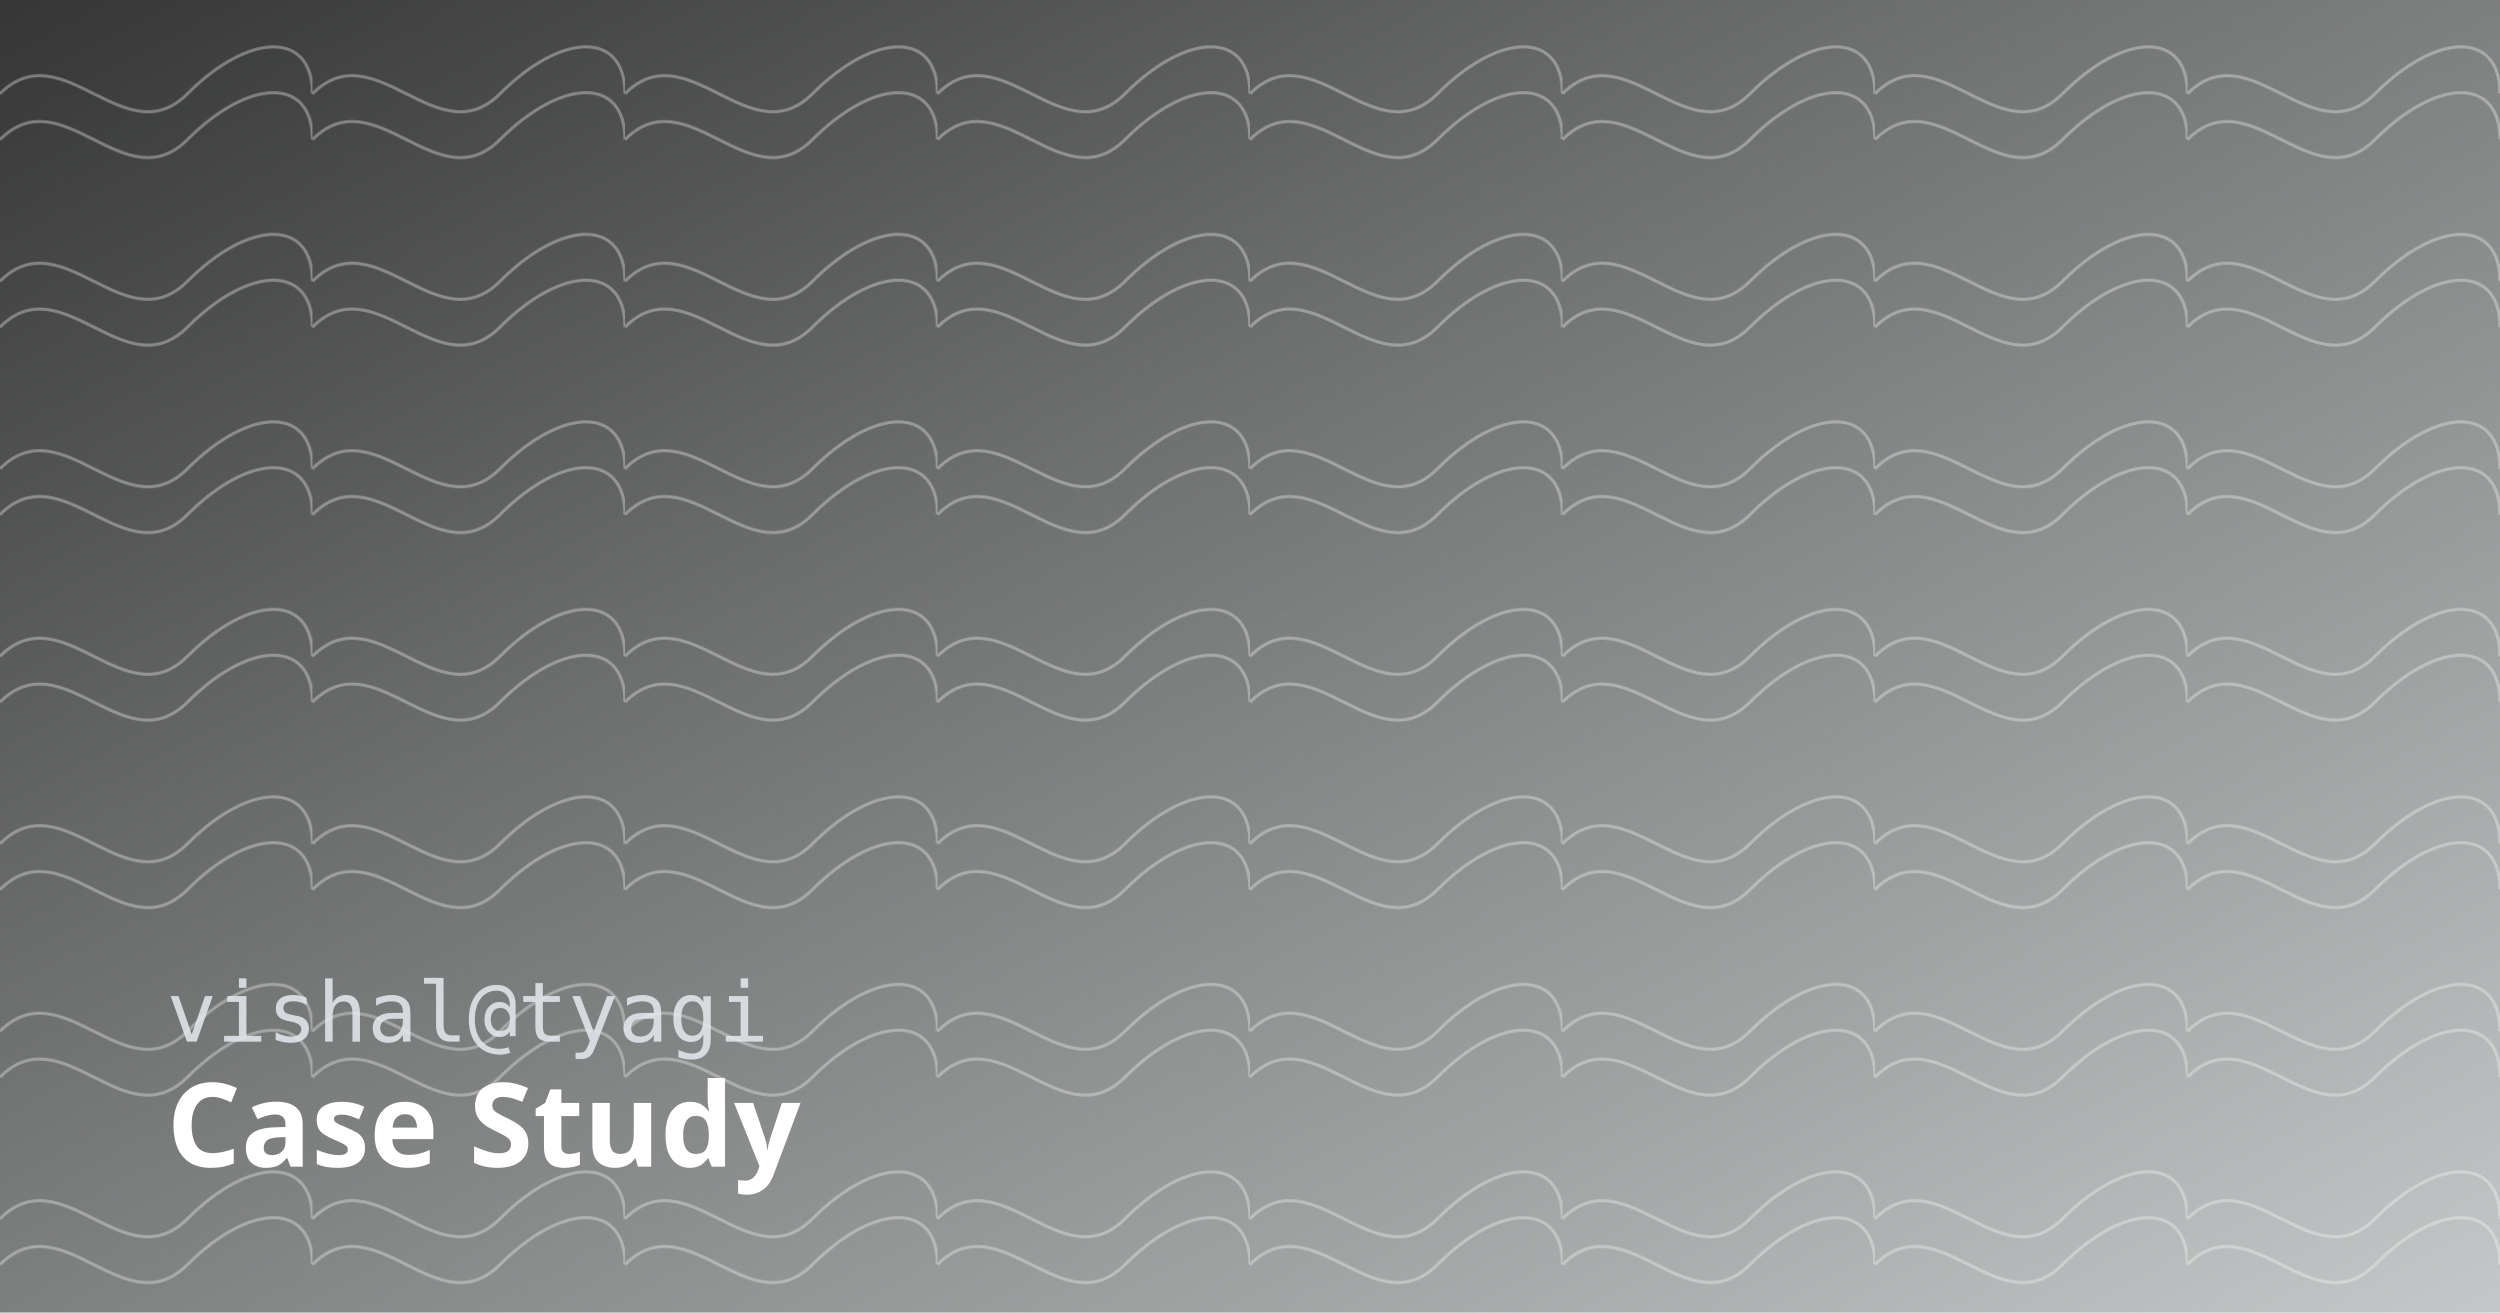
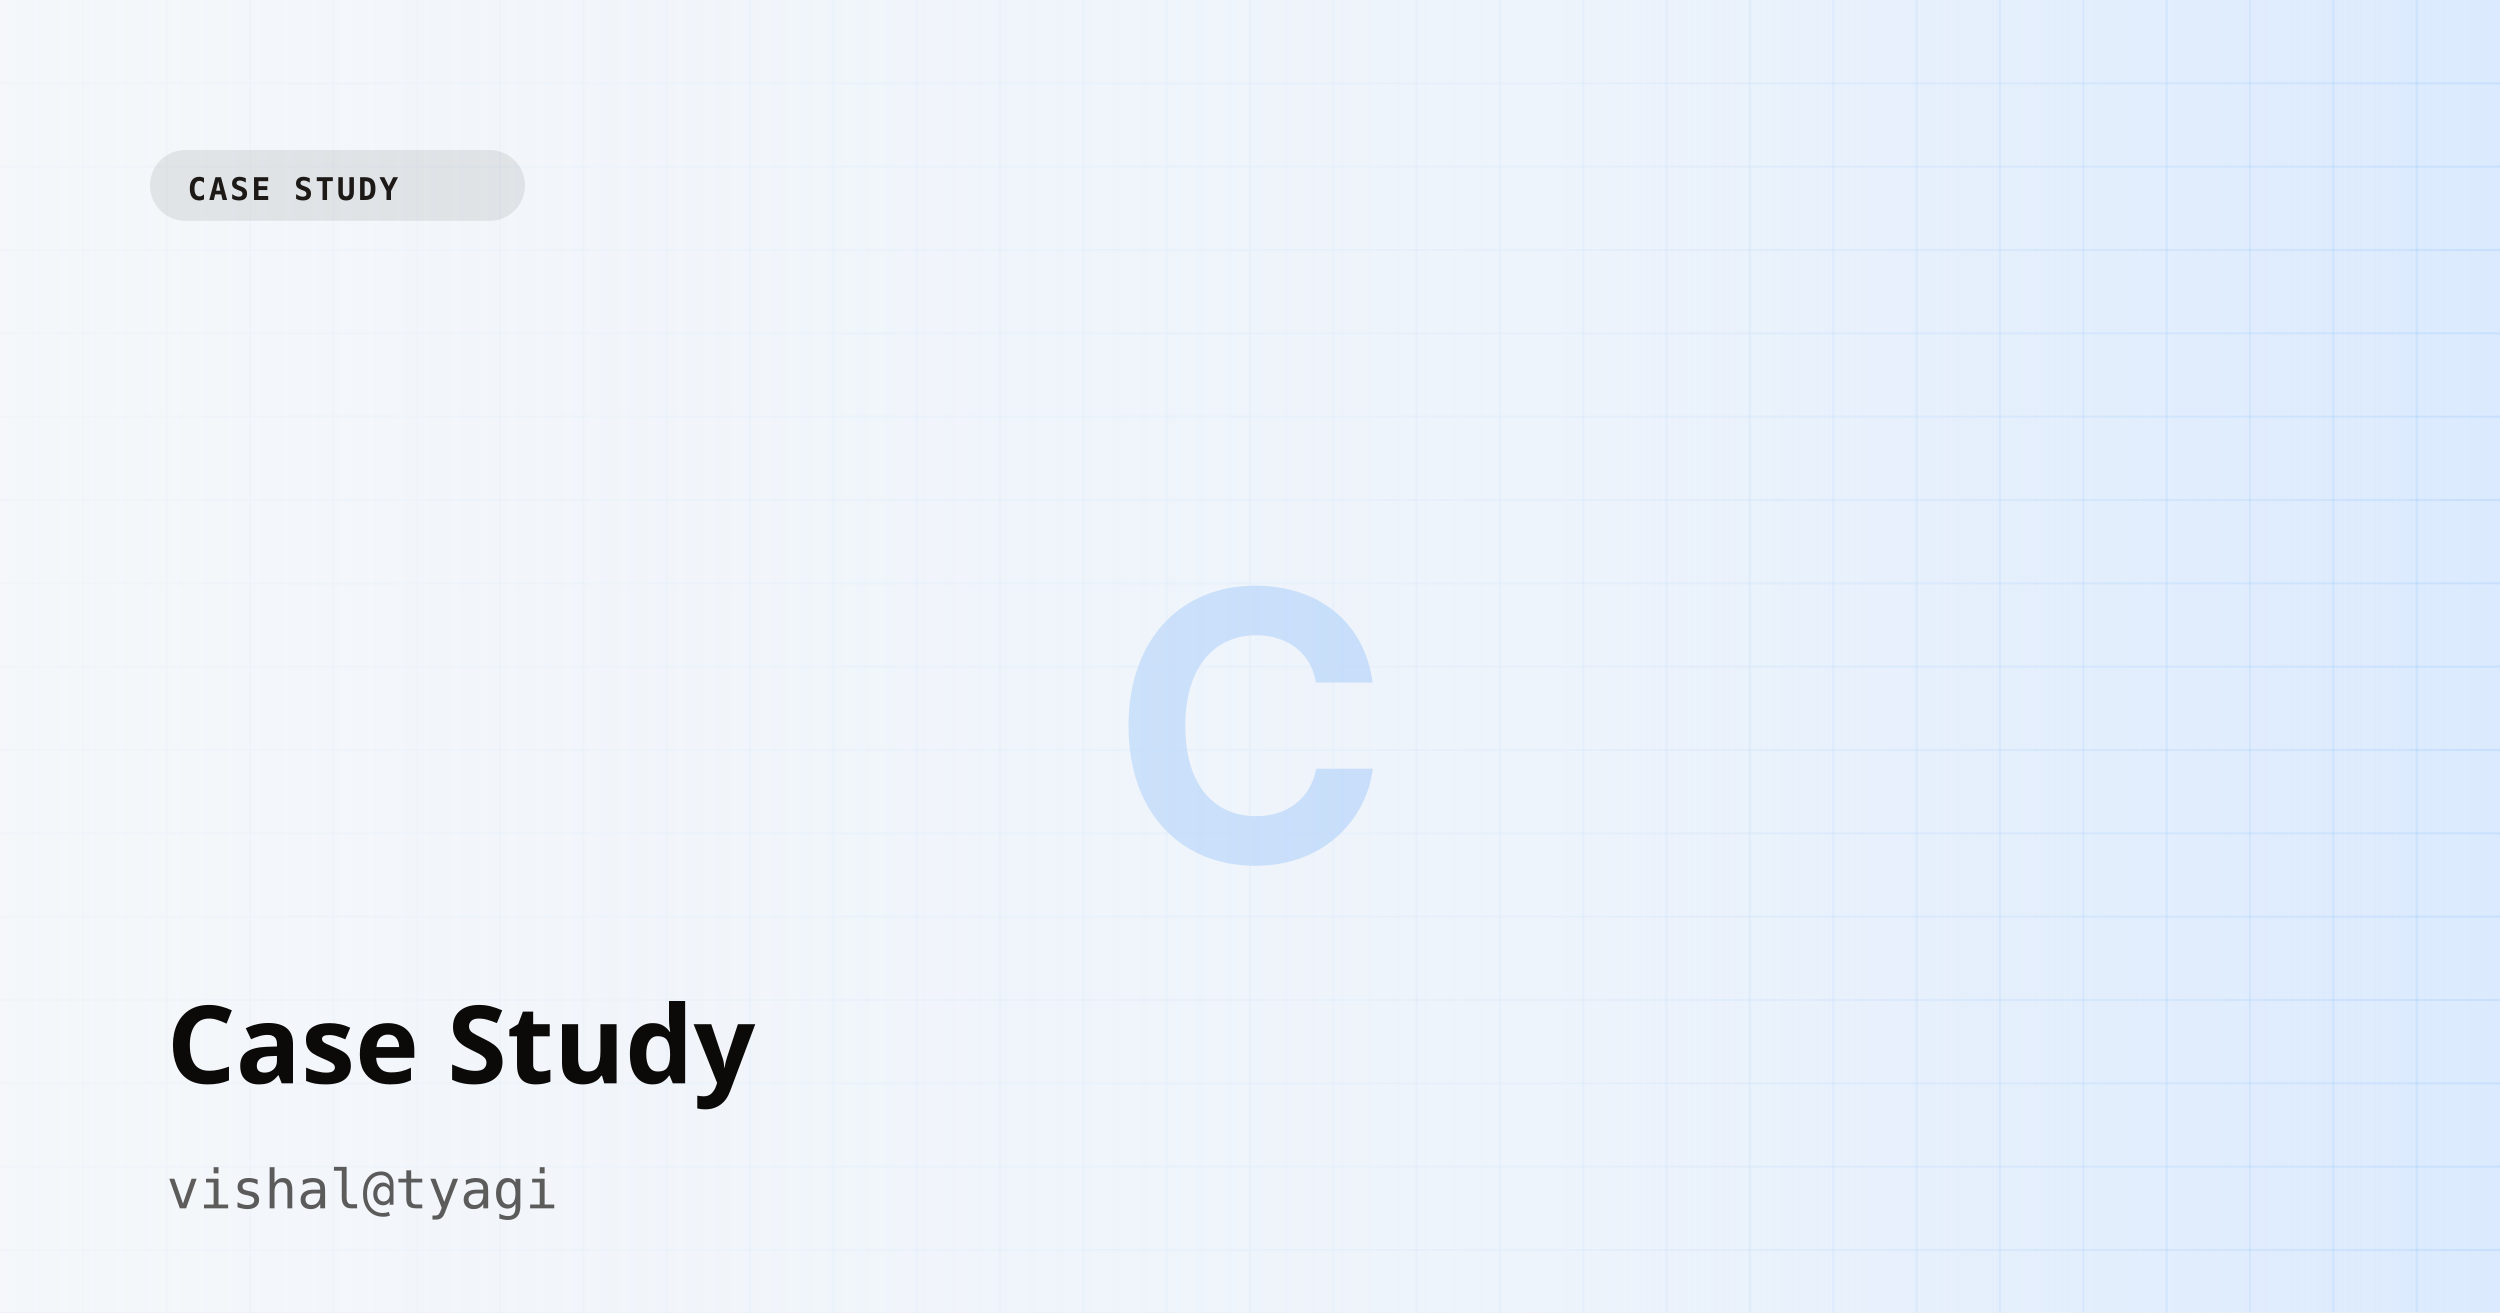
<svg xmlns="http://www.w3.org/2000/svg" width="1200" height="630" viewBox="0 0 1200 630">
  <defs>
-     <linearGradient id="case-study-gradient" x1="0" y1="0" x2="1" y2="1">
-       <stop offset="0%" stop-color="#343535" />
-       <stop offset="100%" stop-color="#c4c7c8" />
+     <linearGradient id="case-study-scrim" x1="0" y1="0" x2="1" y2="0">
+       <stop offset="0%" stop-color="#fafaf9" stop-opacity="0.82" />
+       <stop offset="62%" stop-color="#fafaf9" stop-opacity="0.6" />
+       <stop offset="100%" stop-color="#fafaf9" stop-opacity="0" />
    </linearGradient>
-     <pattern id="case-study-pattern" width="150" height="90" patternUnits="userSpaceOnUse">
-       <path d="M0 45C30 15 60 75 90 45S150 15 150 45" fill="none" stroke="white" stroke-opacity="0.32" stroke-width="1.5" />
-       <path d="M0 67C30 37 60 97 90 67S150 37 150 67" fill="none" stroke="white" stroke-opacity="0.32" stroke-width="1.5" />
-     </pattern>
-     <filter id="case-study-grain">
-       <feTurbulence type="fractalNoise" baseFrequency="0.9" numOctaves="2" stitchTiles="stitch" />
-     </filter>
  </defs>
-   <rect width="1200" height="630" fill="url(#case-study-gradient)" />
-   <rect width="1200" height="630" fill="url(#case-study-pattern)" />
-   <rect width="1200" height="630" filter="url(#case-study-grain)" opacity="0.06" style="mix-blend-mode:overlay" />
-   <text x="80" y="500" font-family="monospace" font-size="40" fill="#e6e9ef" opacity="0.85">vishal@tyagi</text>
-   <text x="80" y="560" font-family="sans-serif" font-size="56" font-weight="700" fill="#ffffff">Case Study</text>
+   <rect width="1200" height="630" fill="#dbeafe" />
+   <g>
+     <line x1="40" y1="0" x2="40" y2="630" stroke="#60a5fa" stroke-width="1" opacity="0.15" />
+     <line x1="80" y1="0" x2="80" y2="630" stroke="#60a5fa" stroke-width="1" opacity="0.15" />
+     <line x1="120" y1="0" x2="120" y2="630" stroke="#60a5fa" stroke-width="1" opacity="0.15" />
+     <line x1="160" y1="0" x2="160" y2="630" stroke="#60a5fa" stroke-width="1" opacity="0.15" />
+     <line x1="200" y1="0" x2="200" y2="630" stroke="#60a5fa" stroke-width="1" opacity="0.15" />
+     <line x1="240" y1="0" x2="240" y2="630" stroke="#60a5fa" stroke-width="1" opacity="0.15" />
+     <line x1="280" y1="0" x2="280" y2="630" stroke="#60a5fa" stroke-width="1" opacity="0.15" />
+     <line x1="320" y1="0" x2="320" y2="630" stroke="#60a5fa" stroke-width="1" opacity="0.15" />
+     <line x1="360" y1="0" x2="360" y2="630" stroke="#60a5fa" stroke-width="1" opacity="0.15" />
+     <line x1="400" y1="0" x2="400" y2="630" stroke="#60a5fa" stroke-width="1" opacity="0.15" />
+     <line x1="440" y1="0" x2="440" y2="630" stroke="#60a5fa" stroke-width="1" opacity="0.15" />
+     <line x1="480" y1="0" x2="480" y2="630" stroke="#60a5fa" stroke-width="1" opacity="0.15" />
+     <line x1="520" y1="0" x2="520" y2="630" stroke="#60a5fa" stroke-width="1" opacity="0.15" />
+     <line x1="560" y1="0" x2="560" y2="630" stroke="#60a5fa" stroke-width="1" opacity="0.15" />
+     <line x1="600" y1="0" x2="600" y2="630" stroke="#60a5fa" stroke-width="1" opacity="0.15" />
+     <line x1="640" y1="0" x2="640" y2="630" stroke="#60a5fa" stroke-width="1" opacity="0.15" />
+     <line x1="680" y1="0" x2="680" y2="630" stroke="#60a5fa" stroke-width="1" opacity="0.15" />
+     <line x1="720" y1="0" x2="720" y2="630" stroke="#60a5fa" stroke-width="1" opacity="0.15" />
+     <line x1="760" y1="0" x2="760" y2="630" stroke="#60a5fa" stroke-width="1" opacity="0.15" />
+     <line x1="800" y1="0" x2="800" y2="630" stroke="#60a5fa" stroke-width="1" opacity="0.15" />
+     <line x1="840" y1="0" x2="840" y2="630" stroke="#60a5fa" stroke-width="1" opacity="0.15" />
+     <line x1="880" y1="0" x2="880" y2="630" stroke="#60a5fa" stroke-width="1" opacity="0.15" />
+     <line x1="920" y1="0" x2="920" y2="630" stroke="#60a5fa" stroke-width="1" opacity="0.15" />
+     <line x1="960" y1="0" x2="960" y2="630" stroke="#60a5fa" stroke-width="1" opacity="0.15" />
+     <line x1="1000" y1="0" x2="1000" y2="630" stroke="#60a5fa" stroke-width="1" opacity="0.15" />
+     <line x1="1040" y1="0" x2="1040" y2="630" stroke="#60a5fa" stroke-width="1" opacity="0.15" />
+     <line x1="1080" y1="0" x2="1080" y2="630" stroke="#60a5fa" stroke-width="1" opacity="0.15" />
+     <line x1="1120" y1="0" x2="1120" y2="630" stroke="#60a5fa" stroke-width="1" opacity="0.15" />
+     <line x1="1160" y1="0" x2="1160" y2="630" stroke="#60a5fa" stroke-width="1" opacity="0.15" />
+     <line x1="0" y1="40" x2="1200" y2="40" stroke="#60a5fa" stroke-width="1" opacity="0.15" />
+     <line x1="0" y1="80" x2="1200" y2="80" stroke="#60a5fa" stroke-width="1" opacity="0.15" />
+     <line x1="0" y1="120" x2="1200" y2="120" stroke="#60a5fa" stroke-width="1" opacity="0.15" />
+     <line x1="0" y1="160" x2="1200" y2="160" stroke="#60a5fa" stroke-width="1" opacity="0.15" />
+     <line x1="0" y1="200" x2="1200" y2="200" stroke="#60a5fa" stroke-width="1" opacity="0.15" />
+     <line x1="0" y1="240" x2="1200" y2="240" stroke="#60a5fa" stroke-width="1" opacity="0.15" />
+     <line x1="0" y1="280" x2="1200" y2="280" stroke="#60a5fa" stroke-width="1" opacity="0.15" />
+     <line x1="0" y1="320" x2="1200" y2="320" stroke="#60a5fa" stroke-width="1" opacity="0.15" />
+     <line x1="0" y1="360" x2="1200" y2="360" stroke="#60a5fa" stroke-width="1" opacity="0.15" />
+     <line x1="0" y1="400" x2="1200" y2="400" stroke="#60a5fa" stroke-width="1" opacity="0.15" />
+     <line x1="0" y1="440" x2="1200" y2="440" stroke="#60a5fa" stroke-width="1" opacity="0.15" />
+     <line x1="0" y1="480" x2="1200" y2="480" stroke="#60a5fa" stroke-width="1" opacity="0.15" />
+     <line x1="0" y1="520" x2="1200" y2="520" stroke="#60a5fa" stroke-width="1" opacity="0.15" />
+     <line x1="0" y1="560" x2="1200" y2="560" stroke="#60a5fa" stroke-width="1" opacity="0.15" />
+     <line x1="0" y1="600" x2="1200" y2="600" stroke="#60a5fa" stroke-width="1" opacity="0.15" />
+   </g>
+   <text x="50%" y="55%" dominant-baseline="middle" text-anchor="middle" fill="#60a5fa" font-family="system-ui, -apple-system, sans-serif" font-size="180" font-weight="bold" opacity="0.85">C</text>
+   <rect width="1200" height="630" fill="url(#case-study-scrim)" />
+   <rect x="72" y="72" width="180" height="34" rx="17" fill="#0c0a09" fill-opacity="0.08" />
+   <text x="90" y="96" font-family="monospace" font-size="15" font-weight="600" letter-spacing="0.08em" fill="#1c1917">CASE STUDY</text>
+   <text font-family="sans-serif" font-size="52" font-weight="700" fill="#0c0a09">
+     <tspan x="80" y="520">Case Study</tspan>
+   </text>
+   <text x="80" y="580" font-family="monospace" font-size="26" fill="#1c1917" opacity="0.7">vishal@tyagi</text>
</svg>
